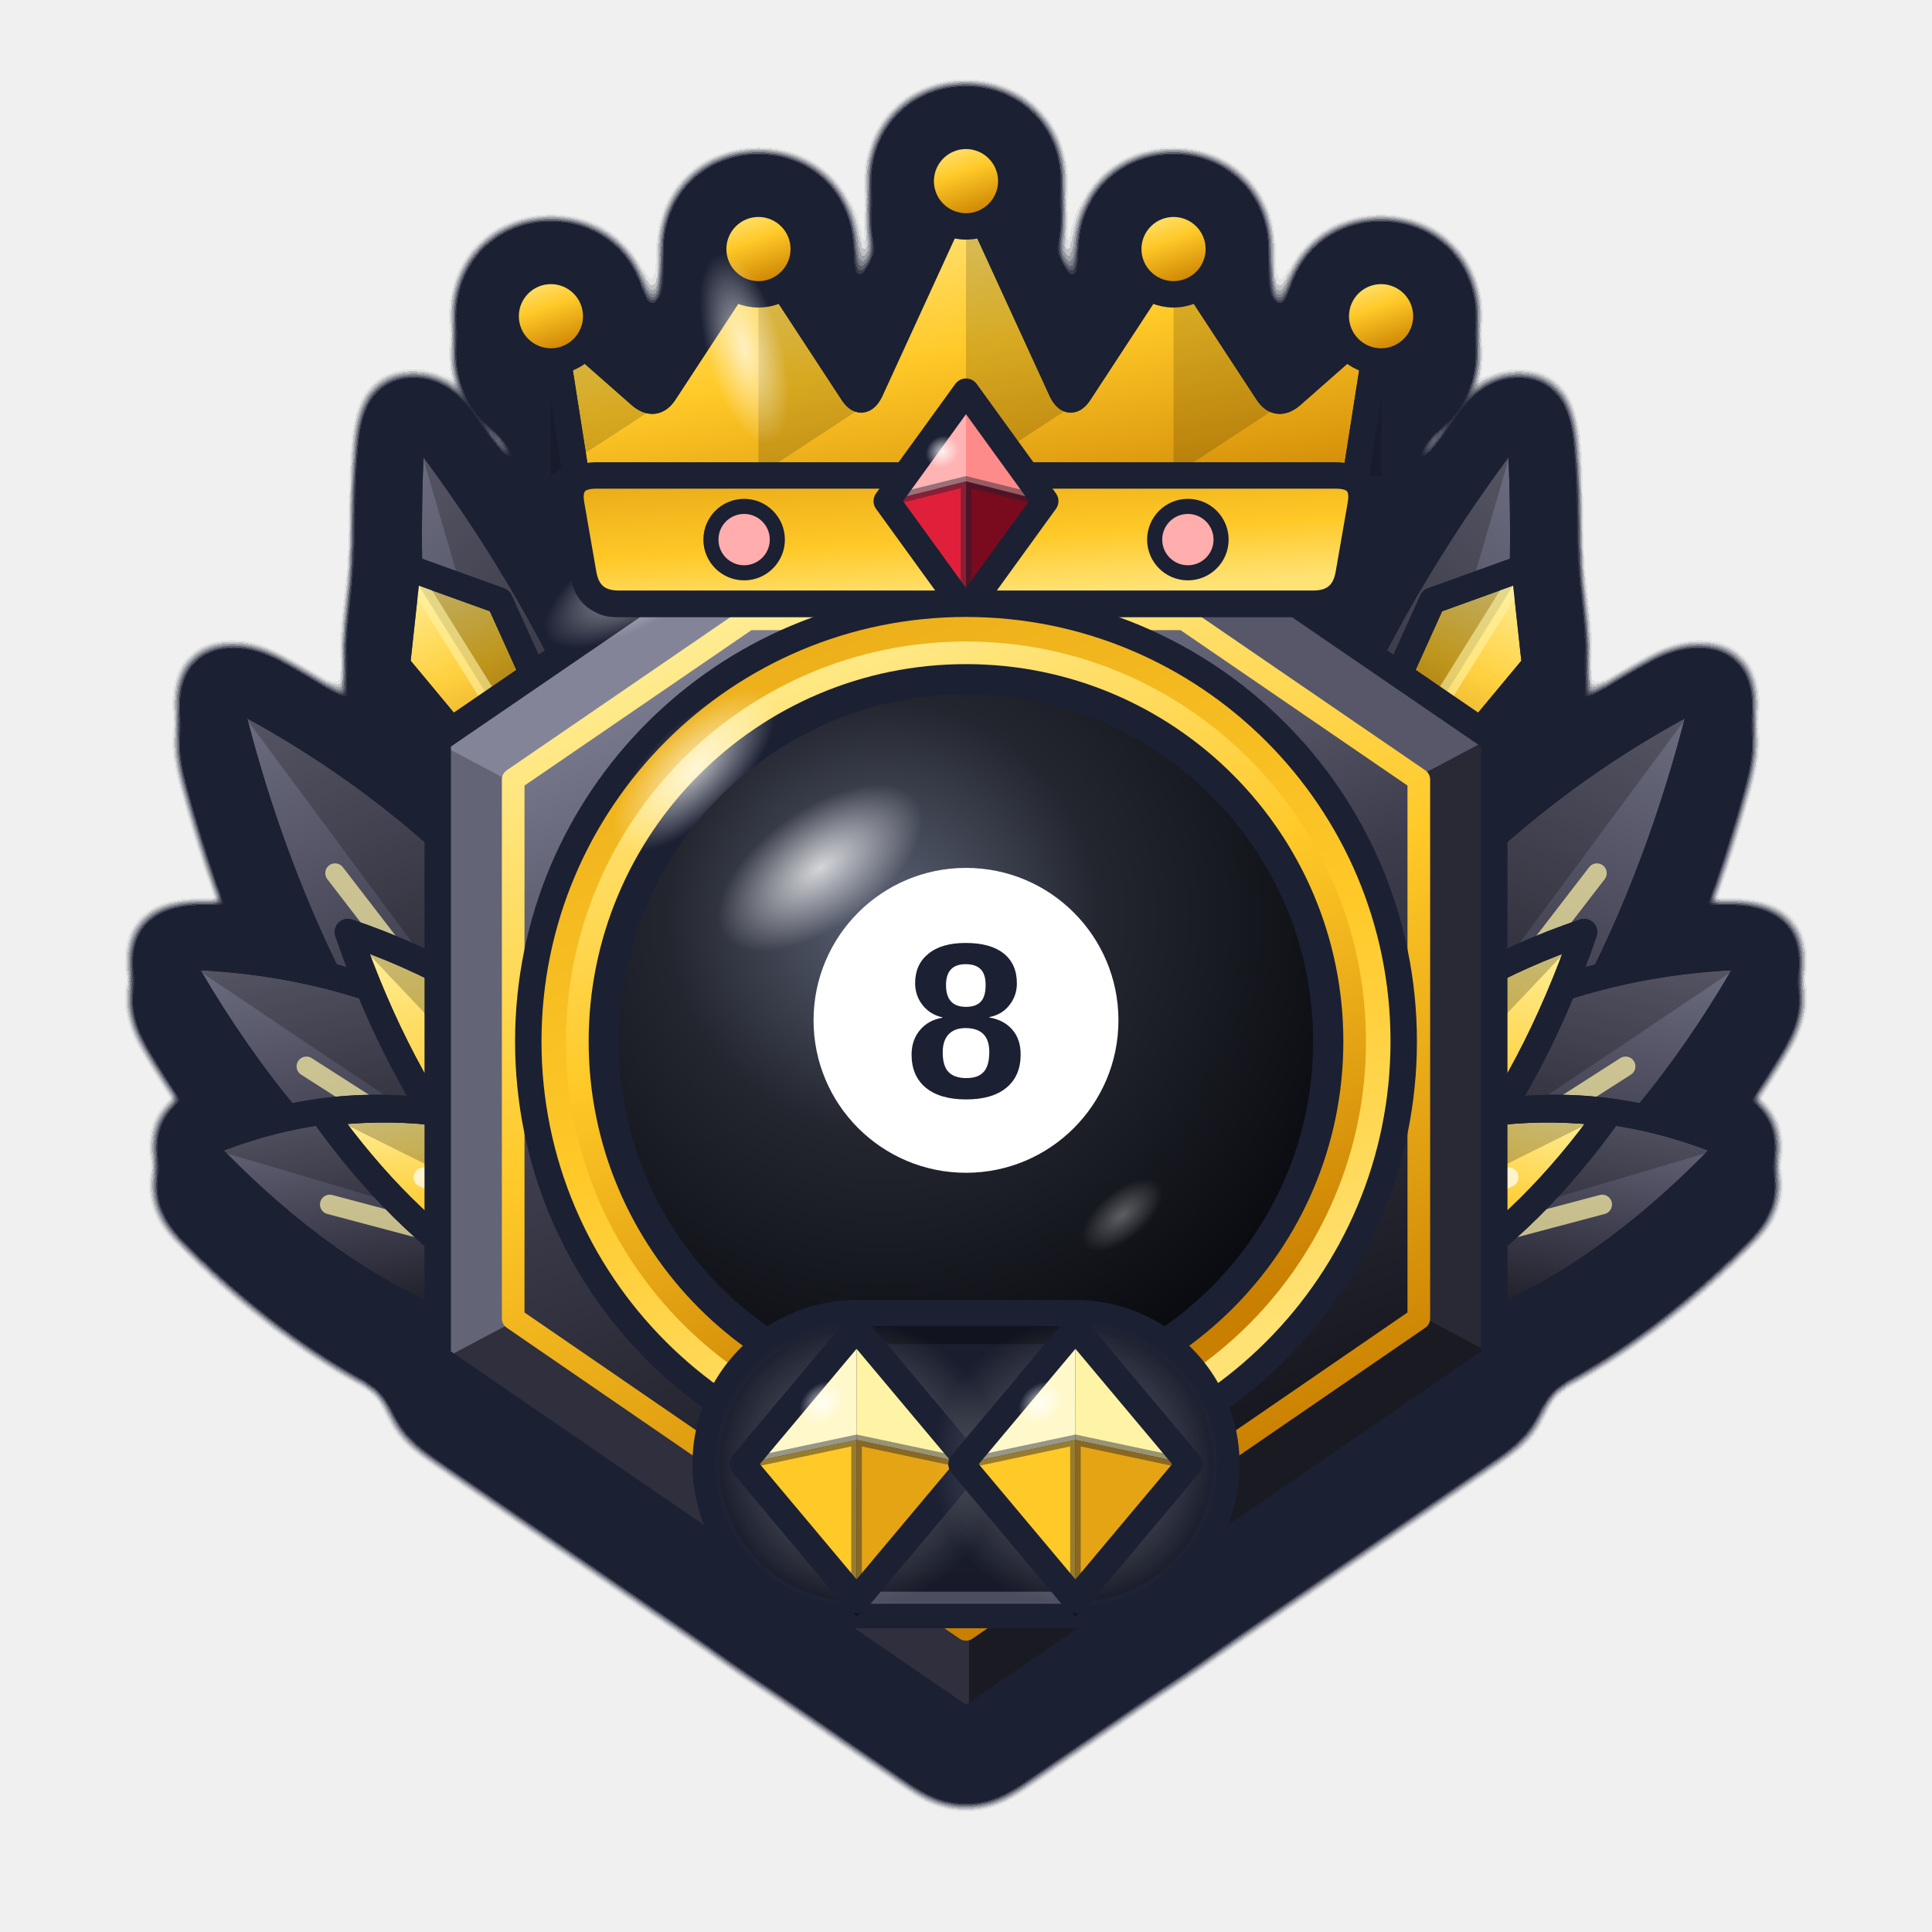
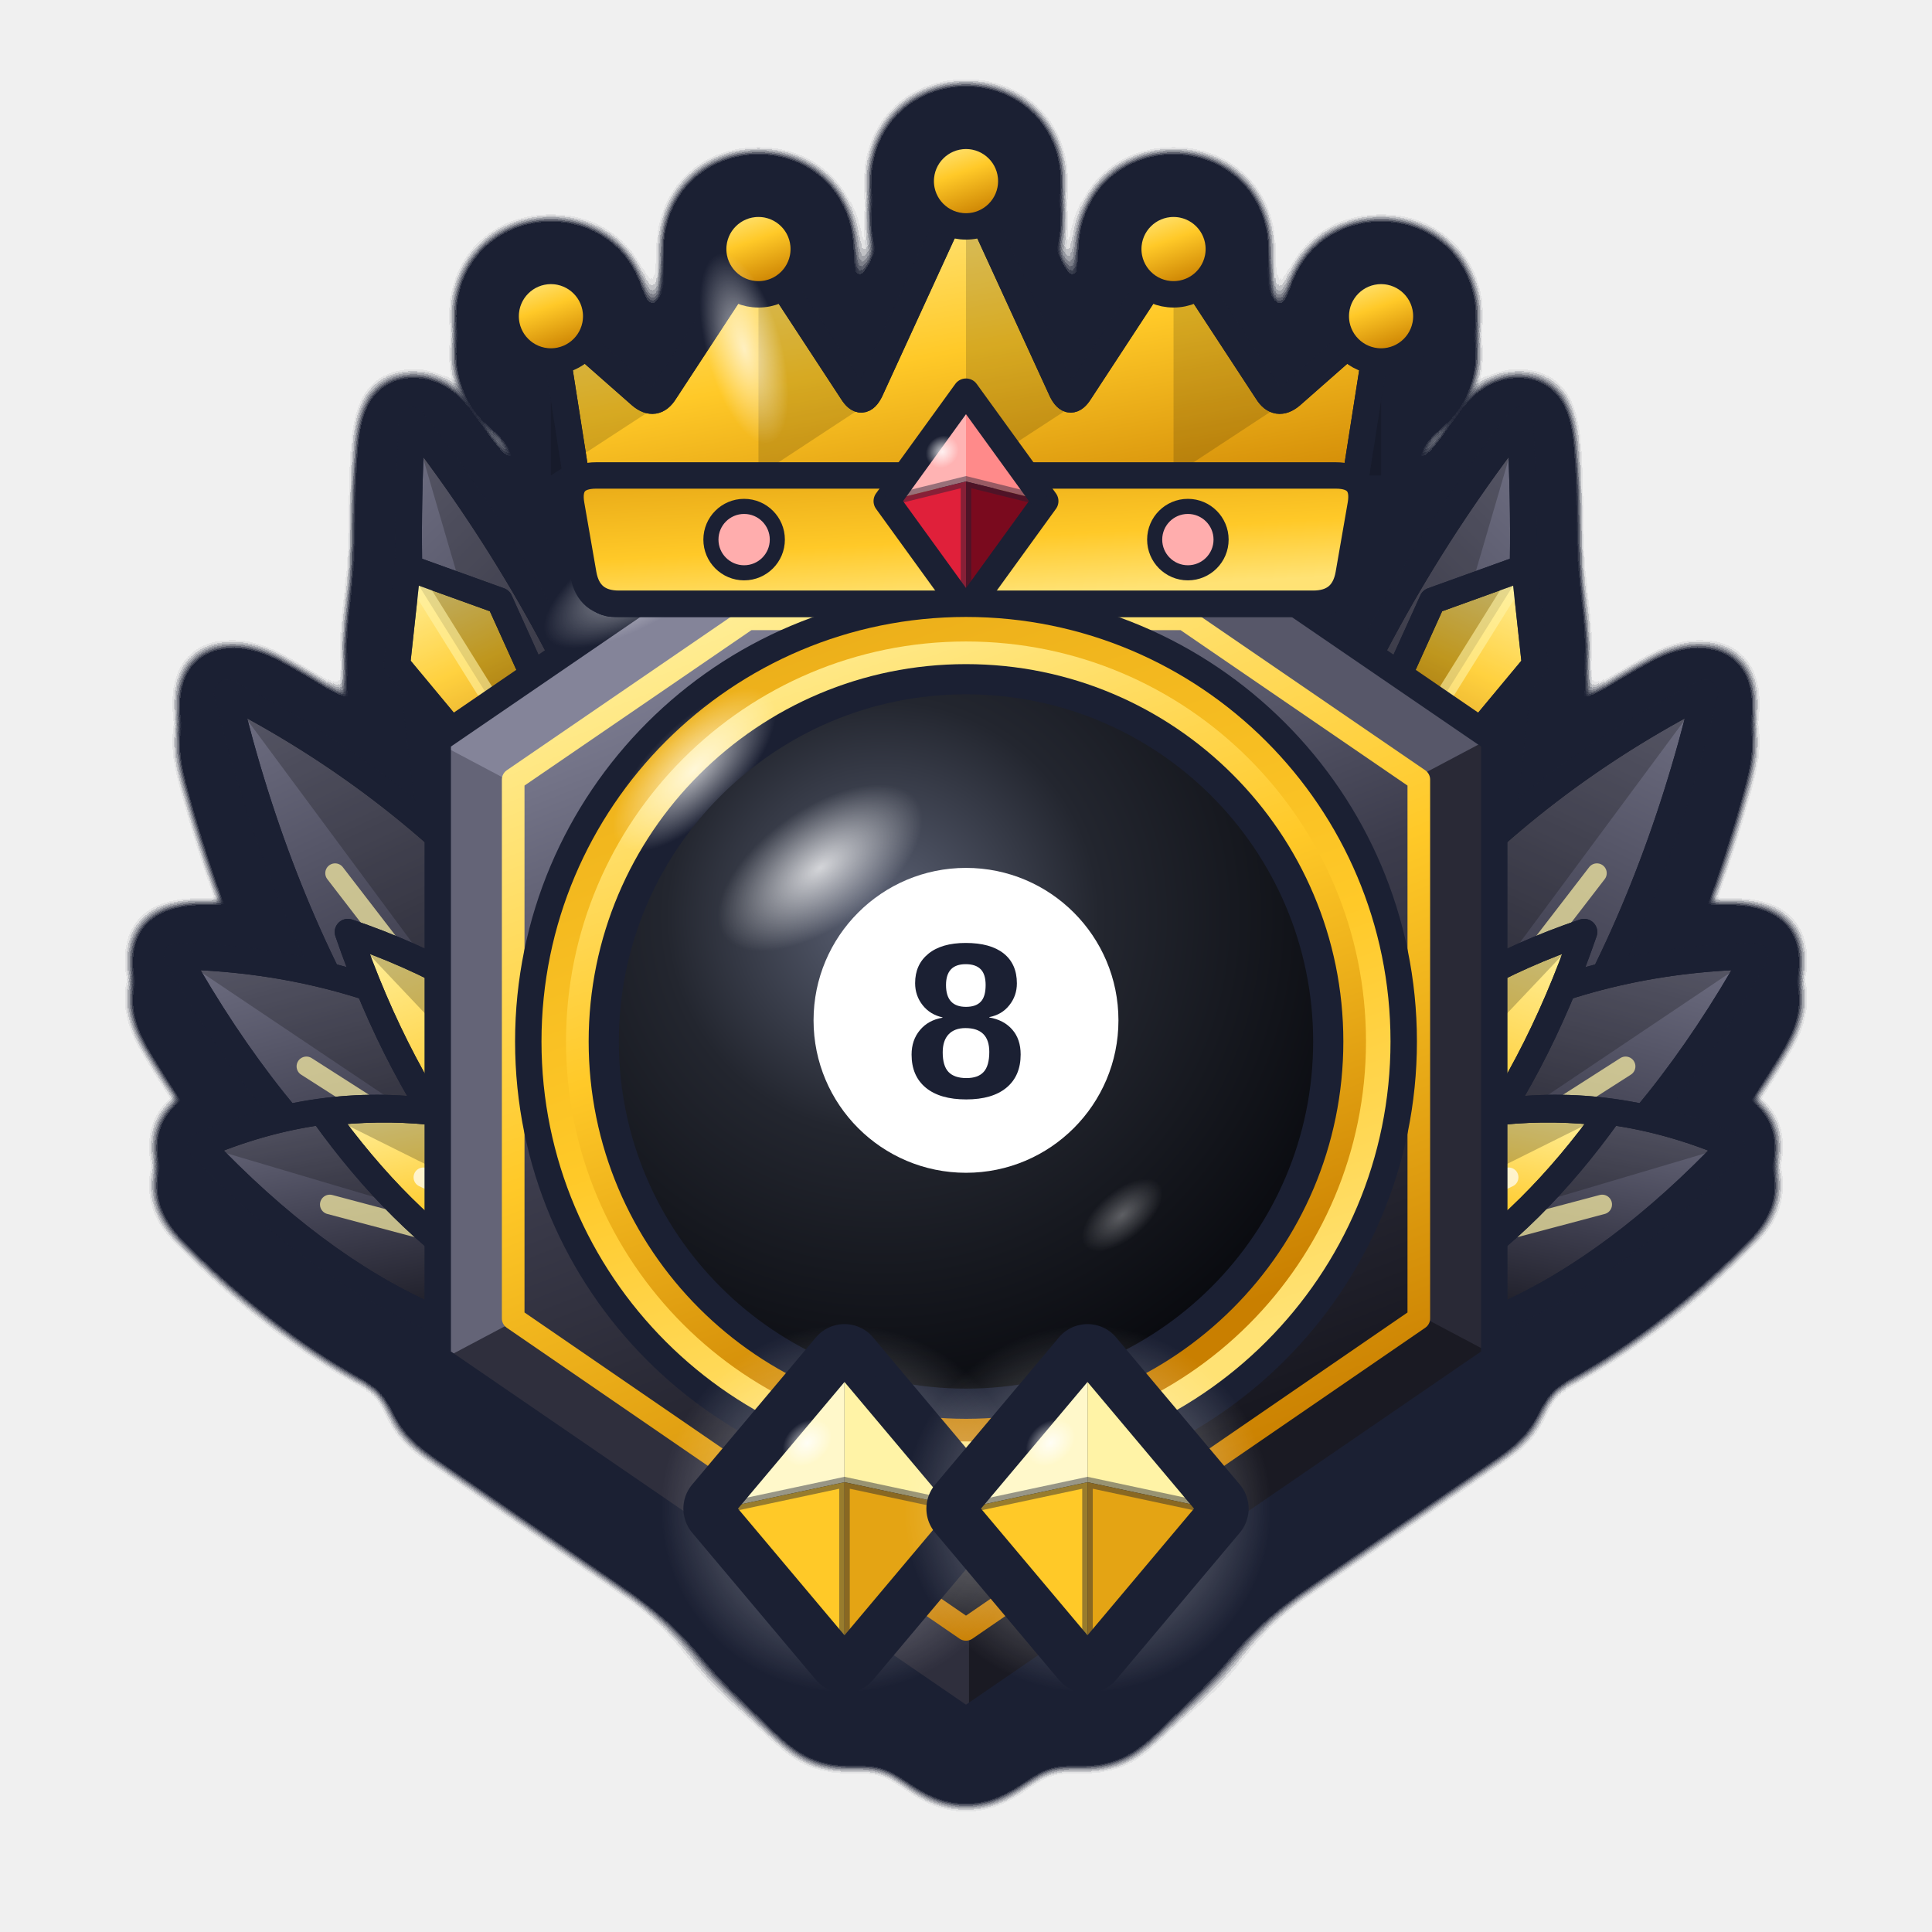
<svg xmlns="http://www.w3.org/2000/svg" width="512" height="512" viewBox="0 0 256 256">
  <defs>
    <linearGradient id="blue" x1="0" y1="0" x2="0.35" y2="1">
      <stop offset="0" stop-color="#9ED3FF" />
      <stop offset="0.45" stop-color="#3B9BFF" />
      <stop offset="1" stop-color="#1F6BD0" />
    </linearGradient>
    <linearGradient id="green" x1="0" y1="0" x2="0.35" y2="1">
      <stop offset="0" stop-color="#A8F5BE" />
      <stop offset="0.45" stop-color="#3DD66B" />
      <stop offset="1" stop-color="#1E9E47" />
    </linearGradient>
    <linearGradient id="red" x1="0" y1="0" x2="0.35" y2="1">
      <stop offset="0" stop-color="#FFA3A3" />
      <stop offset="0.45" stop-color="#FF4D4D" />
      <stop offset="1" stop-color="#C9283A" />
    </linearGradient>
    <linearGradient id="gold" x1="0" y1="0" x2="0.35" y2="1">
      <stop offset="0" stop-color="#FFF1A0" />
      <stop offset="0.45" stop-color="#FFC928" />
      <stop offset="1" stop-color="#DB8E00" />
    </linearGradient>
    <linearGradient id="wood" x1="0" y1="0" x2="0.35" y2="1">
      <stop offset="0" stop-color="#FFD9A0" />
      <stop offset="0.45" stop-color="#E7A35C" />
      <stop offset="1" stop-color="#A8622A" />
    </linearGradient>
    <linearGradient id="darkwood" x1="0" y1="0" x2="0.35" y2="1">
      <stop offset="0" stop-color="#C07A45" />
      <stop offset="0.45" stop-color="#8A4B22" />
      <stop offset="1" stop-color="#5E3014" />
    </linearGradient>
    <linearGradient id="white" x1="0" y1="0" x2="0.35" y2="1">
      <stop offset="0" stop-color="#FFFFFF" />
      <stop offset="0.45" stop-color="#F4F8FF" />
      <stop offset="1" stop-color="#C9D6EA" />
    </linearGradient>
    <linearGradient id="grey" x1="0" y1="0" x2="0.35" y2="1">
      <stop offset="0" stop-color="#E4E9F2" />
      <stop offset="0.45" stop-color="#AEB8C8" />
      <stop offset="1" stop-color="#7B869A" />
    </linearGradient>
    <linearGradient id="steel" x1="0" y1="0" x2="0.35" y2="1">
      <stop offset="0" stop-color="#D8E6F7" />
      <stop offset="0.45" stop-color="#9FB2CC" />
      <stop offset="1" stop-color="#6A7D98" />
    </linearGradient>
    <linearGradient id="cloth" x1="0" y1="0" x2="0.35" y2="1">
      <stop offset="0" stop-color="#6FE08E" />
      <stop offset="0.45" stop-color="#2FA24F" />
      <stop offset="1" stop-color="#1C7A37" />
    </linearGradient>
    <linearGradient id="sad" x1="0" y1="0" x2="0.35" y2="1">
      <stop offset="0" stop-color="#C4D4EE" />
      <stop offset="0.45" stop-color="#8EA3C7" />
      <stop offset="1" stop-color="#5E7299" />
    </linearGradient>
    <linearGradient id="purple" x1="0" y1="0" x2="0.35" y2="1">
      <stop offset="0" stop-color="#D7B8FF" />
      <stop offset="0.45" stop-color="#A259FF" />
      <stop offset="1" stop-color="#6E2FD0" />
    </linearGradient>
    <radialGradient id="shine" cx="0.5" cy="0.5" r="0.5">
      <stop offset="0" stop-color="#FFFFFF" stop-opacity="0.9" />
      <stop offset="1" stop-color="#FFFFFF" stop-opacity="0" />
    </radialGradient>
    <filter id="ink" x="-30%" y="-30%" width="160%" height="160%" color-interpolation-filters="sRGB">
      <feGaussianBlur in="SourceAlpha" stdDeviation="6.92" result="blur" />
      <feComponentTransfer in="blur" result="grown">
        <feFuncA type="linear" slope="7" intercept="-0.35" />
      </feComponentTransfer>
      <feOffset in="grown" dy="6" result="lip" />
      <feMerge result="both">
        <feMergeNode in="lip" />
        <feMergeNode in="grown" />
      </feMerge>
      <feFlood flood-color="#1B2033" />
      <feComposite in2="both" operator="in" result="outline" />
      <feMerge>
        <feMergeNode in="outline" />
        <feMergeNode in="SourceGraphic" />
      </feMerge>
    </filter>
  </defs>
  <defs>
    <filter id="badgeInk" x="-20%" y="-20%" width="140%" height="140%" color-interpolation-filters="sRGB">
      <feGaussianBlur in="SourceAlpha" stdDeviation="3.2" result="blur" />
      <feComponentTransfer in="blur" result="grown">
        <feFuncA type="linear" slope="40" intercept="-0.716" />
      </feComponentTransfer>
      <feOffset in="grown" dy="5" result="lip" />
      <feMerge result="both">
        <feMergeNode in="lip" />
        <feMergeNode in="grown" />
      </feMerge>
      <feFlood flood-color="#1B2033" />
      <feComposite in2="both" operator="in" result="outline" />
      <feMerge>
        <feMergeNode in="outline" />
        <feMergeNode in="SourceGraphic" />
      </feMerge>
    </filter>
  </defs>
  <defs>
    <linearGradient id="m" x1="0" y1="0" x2="0.35" y2="1">
      <stop offset="0.00" stop-color="#8C8CA2" />
      <stop offset="0.50" stop-color="#3C3C4C" />
      <stop offset="1.00" stop-color="#14141C" />
    </linearGradient>
    <linearGradient id="r" x1="0" y1="0" x2="0.35" y2="1">
      <stop offset="0.00" stop-color="#2A2A36" />
      <stop offset="0.60" stop-color="#3C3C4C" />
      <stop offset="1.00" stop-color="#6C6C80" />
    </linearGradient>
    <linearGradient id="w" x1="0" y1="0" x2="0.35" y2="1">
      <stop offset="0.00" stop-color="#707084" />
      <stop offset="0.55" stop-color="#3C3C4C" />
      <stop offset="1.00" stop-color="#14141C" />
    </linearGradient>
    <linearGradient id="c" x1="0" y1="0" x2="0.3" y2="1">
      <stop offset="0.00" stop-color="#BABAC7" />
      <stop offset="0.55" stop-color="#606073" />
      <stop offset="1.00" stop-color="#3C3C4C" />
    </linearGradient>
    <linearGradient id="s" x1="0" y1="0" x2="0.2" y2="1">
      <stop offset="0.00" stop-color="#FFFFFF" />
      <stop offset="0.50" stop-color="#BABAC7" />
      <stop offset="1.00" stop-color="#747488" />
    </linearGradient>
    <linearGradient id="g" x1="0" y1="0" x2="0.35" y2="1">
      <stop offset="0.00" stop-color="#FFF3A6" />
      <stop offset="0.50" stop-color="#FFC928" />
      <stop offset="1.00" stop-color="#C97F00" />
    </linearGradient>
    <linearGradient id="gr" x1="0" y1="0" x2="0.35" y2="1">
      <stop offset="0.00" stop-color="#E7A816" />
      <stop offset="0.60" stop-color="#FFC928" />
      <stop offset="1.00" stop-color="#FFE274" />
    </linearGradient>
    <radialGradient id="ball" cx="0.38" cy="0.32" r="0.78">
      <stop offset="0" stop-color="#5C6275" />
      <stop offset="0.4" stop-color="#23262F" />
      <stop offset="1" stop-color="#06070B" />
    </radialGradient>
  </defs>
  <g filter="url(#badgeInk)">
    <path d="M79.8 173.7 Q50.8 122.0 54.6 55.7 Q91.9 103.7 96.2 166.3 Z" fill="url(#w)" stroke="#1B2033" stroke-width="3.5" stroke-linejoin="round" />
    <path d="M88.0 170.0 L96.2 166.3 Q91.9 103.7 54.6 55.7 Z" fill="#000000" opacity="0.22" />
    <path d="M82.5 156.9 L61.5 88.8" fill="none" stroke="#FFF3A6" stroke-width="2.6" stroke-linecap="round" stroke-linejoin="round" opacity="0.7" />
    <path d="M79.8 173.7 Q50.8 122.0 54.6 55.7 Q91.9 103.7 96.2 166.3 Z" fill="none" stroke="#1B2033" stroke-width="3.5" stroke-linejoin="round" />
    <path d="M81.7 176.5 Q43.4 147.1 30.1 91.8 Q74.7 114.7 94.3 163.5 Z" fill="url(#w)" stroke="#1B2033" stroke-width="3.5" stroke-linejoin="round" />
    <path d="M88.0 170.0 L94.3 163.5 Q74.7 114.7 30.1 91.8 Z" fill="#000000" opacity="0.22" />
    <path d="M79.9 161.8 L44.4 115.7" fill="none" stroke="#FFF3A6" stroke-width="2.6" stroke-linecap="round" stroke-linejoin="round" opacity="0.7" />
    <path d="M81.7 176.5 Q43.4 147.1 30.1 91.8 Q74.7 114.7 94.3 163.5 Z" fill="none" stroke="#1B2033" stroke-width="3.5" stroke-linejoin="round" />
    <path d="M84.6 178.3 Q47.3 169.2 23.5 126.7 Q64.2 127.5 91.4 161.7 Z" fill="url(#w)" stroke="#1B2033" stroke-width="3.5" stroke-linejoin="round" />
    <path d="M88.0 170.0 L91.4 161.7 Q64.2 127.5 23.5 126.7 Z" fill="#000000" opacity="0.22" />
    <path d="M79.7 166.3 L40.6 141.3" fill="none" stroke="#FFF3A6" stroke-width="2.6" stroke-linecap="round" stroke-linejoin="round" opacity="0.7" />
    <path d="M84.6 178.3 Q47.3 169.2 23.5 126.7 Q64.2 127.5 91.4 161.7 Z" fill="none" stroke="#1B2033" stroke-width="3.5" stroke-linejoin="round" />
    <path d="M87.7 179.0 Q56.5 183.4 26.6 151.8 Q58.1 138.4 88.3 161.0 Z" fill="url(#w)" stroke="#1B2033" stroke-width="3.5" stroke-linejoin="round" />
    <path d="M88.0 170.0 L88.3 161.0 Q58.1 138.4 26.6 151.8 Z" fill="#000000" opacity="0.22" />
    <path d="M80.6 169.4 L43.7 159.6" fill="none" stroke="#FFF3A6" stroke-width="2.6" stroke-linecap="round" stroke-linejoin="round" opacity="0.7" />
    <path d="M87.7 179.0 Q56.5 183.4 26.6 151.8 Q58.1 138.4 88.3 161.0 Z" fill="none" stroke="#1B2033" stroke-width="3.5" stroke-linejoin="round" />
    <path d="M86.3 175.3 Q64.0 146.6 64.7 104.6 Q92.6 130.1 97.7 168.7 Z" fill="url(#g)" stroke="#1B2033" stroke-width="3.5" stroke-linejoin="round" />
    <path d="M92.0 172.0 L97.7 168.7 Q92.6 130.1 64.7 104.6 Z" fill="#000000" opacity="0.22" />
    <path d="M87.9 164.4 L70.8 124.4" fill="none" stroke="#FFFFFF" stroke-width="2.6" stroke-linecap="round" stroke-linejoin="round" opacity="0.7" />
    <path d="M86.3 175.3 Q64.0 146.6 64.7 104.6 Q92.6 130.1 97.7 168.7 Z" fill="none" stroke="#1B2033" stroke-width="3.5" stroke-linejoin="round" />
    <path d="M87.9 177.2 Q58.9 160.7 46.1 123.5 Q79.2 134.7 96.1 166.8 Z" fill="url(#g)" stroke="#1B2033" stroke-width="3.5" stroke-linejoin="round" />
    <path d="M92.0 172.0 L96.1 166.8 Q79.2 134.7 46.1 123.5 Z" fill="#000000" opacity="0.22" />
    <path d="M85.9 167.0 L57.9 138.4" fill="none" stroke="#FFFFFF" stroke-width="2.6" stroke-linecap="round" stroke-linejoin="round" opacity="0.7" />
    <path d="M87.9 177.2 Q58.9 160.7 46.1 123.5 Q79.2 134.7 96.1 166.8 Z" fill="none" stroke="#1B2033" stroke-width="3.5" stroke-linejoin="round" />
    <path d="M90.2 178.3 Q62.9 175.6 42.8 147.5 Q72.0 143.9 93.8 165.7 Z" fill="url(#g)" stroke="#1B2033" stroke-width="3.5" stroke-linejoin="round" />
    <path d="M92.0 172.0 L93.8 165.7 Q72.0 143.9 42.8 147.5 Z" fill="#000000" opacity="0.22" />
    <path d="M85.8 170.0 L56.1 156.0" fill="none" stroke="#FFFFFF" stroke-width="2.6" stroke-linecap="round" stroke-linejoin="round" opacity="0.7" />
    <path d="M90.2 178.3 Q62.9 175.6 42.8 147.5 Q72.0 143.9 93.8 165.7 Z" fill="none" stroke="#1B2033" stroke-width="3.5" stroke-linejoin="round" />
    <path d="M67.9 106.5 L52.6 88.1 L54.0 75.2 L66.2 79.6 L76.1 101.5 Z" fill="url(#g)" stroke="#1B2033" stroke-width="3.5" stroke-linejoin="round" />
    <path d="M72.0 104.0 L76.1 101.5 L66.2 79.6 L54.0 75.2 Z" fill="#000000" opacity="0.25" />
    <path d="M72.0 104.0 L67.9 106.5 L52.6 88.1 L54.0 75.2 Z" fill="#FFF3A6" opacity="0.18" />
    <path d="M70.6 101.7 L55.8 78.0" fill="none" stroke="#FFF3A6" stroke-width="2.2" stroke-linecap="round" stroke-linejoin="round" opacity="0.6" />
    <path d="M67.9 106.5 L52.6 88.1 L54.0 75.2 L66.2 79.6 L76.1 101.5 Z" fill="none" stroke="#1B2033" stroke-width="3.5" stroke-linejoin="round" />
    <g transform="matrix(-1 0 0 1 256 0)">
      <path d="M79.8 173.7 Q50.8 122.0 54.6 55.7 Q91.9 103.7 96.2 166.3 Z" fill="url(#w)" stroke="#1B2033" stroke-width="3.5" stroke-linejoin="round" />
      <path d="M88.0 170.0 L96.2 166.3 Q91.9 103.7 54.6 55.7 Z" fill="#000000" opacity="0.22" />
      <path d="M82.5 156.9 L61.5 88.8" fill="none" stroke="#FFF3A6" stroke-width="2.6" stroke-linecap="round" stroke-linejoin="round" opacity="0.7" />
      <path d="M79.8 173.7 Q50.8 122.0 54.6 55.7 Q91.9 103.7 96.2 166.3 Z" fill="none" stroke="#1B2033" stroke-width="3.5" stroke-linejoin="round" />
      <path d="M81.7 176.5 Q43.4 147.1 30.1 91.8 Q74.7 114.7 94.3 163.5 Z" fill="url(#w)" stroke="#1B2033" stroke-width="3.5" stroke-linejoin="round" />
      <path d="M88.0 170.0 L94.3 163.5 Q74.7 114.7 30.1 91.8 Z" fill="#000000" opacity="0.22" />
      <path d="M79.9 161.8 L44.4 115.7" fill="none" stroke="#FFF3A6" stroke-width="2.6" stroke-linecap="round" stroke-linejoin="round" opacity="0.7" />
      <path d="M81.7 176.5 Q43.4 147.1 30.1 91.8 Q74.7 114.7 94.3 163.5 Z" fill="none" stroke="#1B2033" stroke-width="3.5" stroke-linejoin="round" />
      <path d="M84.6 178.3 Q47.3 169.2 23.5 126.7 Q64.2 127.5 91.4 161.7 Z" fill="url(#w)" stroke="#1B2033" stroke-width="3.5" stroke-linejoin="round" />
      <path d="M88.0 170.0 L91.4 161.7 Q64.2 127.5 23.5 126.7 Z" fill="#000000" opacity="0.22" />
      <path d="M79.7 166.3 L40.6 141.3" fill="none" stroke="#FFF3A6" stroke-width="2.6" stroke-linecap="round" stroke-linejoin="round" opacity="0.7" />
      <path d="M84.6 178.3 Q47.3 169.2 23.5 126.7 Q64.2 127.5 91.4 161.7 Z" fill="none" stroke="#1B2033" stroke-width="3.5" stroke-linejoin="round" />
      <path d="M87.7 179.0 Q56.5 183.4 26.6 151.8 Q58.1 138.4 88.3 161.0 Z" fill="url(#w)" stroke="#1B2033" stroke-width="3.5" stroke-linejoin="round" />
      <path d="M88.0 170.0 L88.3 161.0 Q58.1 138.4 26.6 151.8 Z" fill="#000000" opacity="0.22" />
      <path d="M80.6 169.4 L43.7 159.6" fill="none" stroke="#FFF3A6" stroke-width="2.6" stroke-linecap="round" stroke-linejoin="round" opacity="0.7" />
      <path d="M87.7 179.0 Q56.5 183.4 26.6 151.8 Q58.1 138.4 88.3 161.0 Z" fill="none" stroke="#1B2033" stroke-width="3.5" stroke-linejoin="round" />
      <path d="M86.3 175.3 Q64.0 146.6 64.7 104.6 Q92.6 130.1 97.7 168.7 Z" fill="url(#g)" stroke="#1B2033" stroke-width="3.5" stroke-linejoin="round" />
      <path d="M92.0 172.0 L97.7 168.7 Q92.6 130.1 64.7 104.6 Z" fill="#000000" opacity="0.22" />
      <path d="M87.9 164.4 L70.8 124.4" fill="none" stroke="#FFFFFF" stroke-width="2.6" stroke-linecap="round" stroke-linejoin="round" opacity="0.7" />
      <path d="M86.3 175.3 Q64.0 146.6 64.7 104.6 Q92.6 130.1 97.7 168.7 Z" fill="none" stroke="#1B2033" stroke-width="3.5" stroke-linejoin="round" />
      <path d="M87.9 177.2 Q58.9 160.7 46.1 123.5 Q79.2 134.7 96.1 166.8 Z" fill="url(#g)" stroke="#1B2033" stroke-width="3.5" stroke-linejoin="round" />
      <path d="M92.0 172.0 L96.1 166.8 Q79.2 134.7 46.1 123.5 Z" fill="#000000" opacity="0.22" />
      <path d="M85.9 167.0 L57.9 138.4" fill="none" stroke="#FFFFFF" stroke-width="2.6" stroke-linecap="round" stroke-linejoin="round" opacity="0.7" />
      <path d="M87.9 177.2 Q58.9 160.7 46.1 123.5 Q79.2 134.7 96.1 166.8 Z" fill="none" stroke="#1B2033" stroke-width="3.5" stroke-linejoin="round" />
      <path d="M90.2 178.3 Q62.9 175.6 42.8 147.5 Q72.0 143.9 93.8 165.7 Z" fill="url(#g)" stroke="#1B2033" stroke-width="3.5" stroke-linejoin="round" />
      <path d="M92.0 172.0 L93.8 165.7 Q72.0 143.9 42.8 147.5 Z" fill="#000000" opacity="0.22" />
      <path d="M85.8 170.0 L56.1 156.0" fill="none" stroke="#FFFFFF" stroke-width="2.6" stroke-linecap="round" stroke-linejoin="round" opacity="0.7" />
      <path d="M90.2 178.3 Q62.9 175.6 42.8 147.5 Q72.0 143.9 93.8 165.7 Z" fill="none" stroke="#1B2033" stroke-width="3.5" stroke-linejoin="round" />
      <path d="M67.9 106.5 L52.6 88.1 L54.0 75.2 L66.2 79.6 L76.1 101.5 Z" fill="url(#g)" stroke="#1B2033" stroke-width="3.5" stroke-linejoin="round" />
      <path d="M72.0 104.0 L76.1 101.5 L66.2 79.6 L54.0 75.2 Z" fill="#000000" opacity="0.25" />
      <path d="M72.0 104.0 L67.9 106.5 L52.6 88.1 L54.0 75.2 Z" fill="#FFF3A6" opacity="0.18" />
      <path d="M70.6 101.7 L55.8 78.0" fill="none" stroke="#FFF3A6" stroke-width="2.2" stroke-linecap="round" stroke-linejoin="round" opacity="0.6" />
      <path d="M67.9 106.5 L52.6 88.1 L54.0 75.2 L66.2 79.6 L76.1 101.5 Z" fill="none" stroke="#1B2033" stroke-width="3.5" stroke-linejoin="round" />
    </g>
    <path d="M96.0 72.0 L160.0 72.0 L156.9 82.0 L99.1 82.0 Z" fill="#78788C" stroke="#78788C" stroke-width="0.8" />
    <path d="M160.0 72.0 L198.0 98.0 L188.0 103.3 L156.9 82.0 Z" fill="#575769" stroke="#575769" stroke-width="0.8" />
    <path d="M198.0 98.0 L198.0 180.0 L188.0 174.7 L188.0 103.3 Z" fill="#292936" stroke="#292936" stroke-width="0.8" />
    <path d="M198.0 180.0 L128.0 228.0 L128.0 215.9 L188.0 174.7 Z" fill="#1A1A23" stroke="#1A1A23" stroke-width="0.8" />
    <path d="M128.0 228.0 L58.0 180.0 L68.0 174.7 L128.0 215.9 Z" fill="#2F2F3D" stroke="#2F2F3D" stroke-width="0.8" />
    <path d="M58.0 180.0 L58.0 98.0 L68.0 103.3 L68.0 174.7 Z" fill="#646477" stroke="#646477" stroke-width="0.8" />
    <path d="M58.0 98.0 L96.0 72.0 L99.1 82.0 L68.0 103.3 Z" fill="#848499" stroke="#848499" stroke-width="0.8" />
    <path d="M99.1 82.0 L156.9 82.0 L188.0 103.3 L188.0 174.7 L128.0 215.9 L68.0 174.7 L68.0 103.3 Z" fill="url(#m)" />
    <path d="M99.1 82.0 L156.9 82.0 L188.0 103.3 L188.0 174.7 L128.0 215.9 L68.0 174.7 L68.0 103.3 Z" fill="none" stroke="#1B2033" stroke-width="1.6" stroke-opacity="0.45" stroke-linejoin="round" />
    <path d="M96.0 72.0 L160.0 72.0 L198.0 98.0 L198.0 180.0 L128.0 228.0 L58.0 180.0 L58.0 98.0 Z" fill="none" stroke="#1B2033" stroke-width="3.5" stroke-linejoin="round" />
    <ellipse cx="86" cy="76" rx="16" ry="6" fill="url(#shine)" opacity="0.75" transform="rotate(-32 86 76)" />
    <path d="M99.1 82.0 L156.9 82.0 L188.0 103.3 L188.0 174.7 L128.0 215.9 L68.0 174.7 L68.0 103.3 Z" fill="none" stroke="url(#g)" stroke-width="3" stroke-linejoin="round" />
    <path d="M81.5 80.0 Q79.0 80.0 78.6 77.5 L73.4 44.4 Q73.0 41.9 74.9 43.6 L84.9 52.4 Q86.8 54.0 88.1 51.9 L99.1 35.1 Q100.5 33.0 101.9 35.1 L112.9 51.9 Q114.2 54.0 115.3 51.8 L127.0 26.3 Q128.0 24.0 129.0 26.3 L140.7 51.8 Q141.8 54.0 143.1 51.9 L154.1 35.1 Q155.5 33.0 156.9 35.1 L167.9 51.9 Q169.2 54.0 171.1 52.4 L181.1 43.6 Q183.0 41.9 182.6 44.4 L177.4 77.5 Q177.0 80.0 174.5 80.0 Z" fill="url(#g)" stroke="#1B2033" stroke-width="3.5" stroke-linejoin="round" />
    <path d="M73.0 41.9 L73.0 63.0 L86.8 54.0 Z" fill="#000000" opacity="0.16" />
    <path d="M100.5 33.0 L100.5 63.0 L114.2 54.0 Z" fill="#000000" opacity="0.16" />
    <path d="M128.0 24.0 L128.0 63.0 L141.8 54.0 Z" fill="#000000" opacity="0.16" />
    <path d="M155.5 33.0 L155.5 63.0 L169.2 54.0 Z" fill="#000000" opacity="0.16" />
    <path d="M183.0 41.9 L183.0 63.0 L180.0 63.0 Z" fill="#000000" opacity="0.16" />
    <path d="M81.5 80.0 Q79.0 80.0 78.6 77.5 L73.4 44.4 Q73.0 41.9 74.9 43.6 L84.9 52.4 Q86.8 54.0 88.1 51.9 L99.1 35.1 Q100.5 33.0 101.9 35.1 L112.9 51.9 Q114.2 54.0 115.3 51.8 L127.0 26.3 Q128.0 24.0 129.0 26.3 L140.7 51.8 Q141.8 54.0 143.1 51.9 L154.1 35.1 Q155.5 33.0 156.9 35.1 L167.9 51.9 Q169.2 54.0 171.1 52.4 L181.1 43.6 Q183.0 41.9 182.6 44.4 L177.4 77.5 Q177.0 80.0 174.5 80.0 Z" fill="none" stroke="#1B2033" stroke-width="3.5" stroke-linejoin="round" />
    <circle cx="73.0" cy="41.9" r="6" fill="url(#g)" stroke="#1B2033" stroke-width="3.5" />
    <circle cx="100.5" cy="33.0" r="6" fill="url(#g)" stroke="#1B2033" stroke-width="3.5" />
    <circle cx="128.0" cy="24.0" r="6" fill="url(#g)" stroke="#1B2033" stroke-width="3.5" />
    <circle cx="155.5" cy="33.0" r="6" fill="url(#g)" stroke="#1B2033" stroke-width="3.5" />
    <circle cx="183.0" cy="41.9" r="6" fill="url(#g)" stroke="#1B2033" stroke-width="3.5" />
    <path d="M75.7 66.9 Q75.0 63.0 79.0 63.0 L177.0 63.0 Q181.0 63.0 180.3 66.9 L178.7 76.1 Q178.0 80.0 174.0 80.0 L82.0 80.0 Q78.0 80.0 77.3 76.1 Z" fill="url(#gr)" stroke="#1B2033" stroke-width="3.5" stroke-linejoin="round" />
    <ellipse cx="98.6" cy="46.2" rx="5" ry="13" fill="url(#shine)" opacity="0.75" transform="rotate(-15 98.6 46.2)" />
    <path d="M117.5 66.4 L128.0 51.9 L128.0 63.8 Z" fill="#FFB3B3" />
    <path d="M128.0 51.9 L138.5 66.4 L128.0 63.8 Z" fill="#FF8A8A" />
    <path d="M117.5 66.4 L128.0 63.8 L128.0 80.9 Z" fill="#E0203A" />
    <path d="M128.0 63.8 L138.5 66.4 L128.0 80.9 Z" fill="#7A0A1E" />
    <path d="M128.0 51.9 L138.5 66.4 L128.0 80.9 L117.5 66.4 Z" fill="none" stroke="#1B2033" stroke-width="3.5" stroke-linejoin="round" />
    <path d="M117.5 66.4 L128.0 63.8 L138.5 66.4 M128.0 63.8 L128.0 80.9" fill="none" stroke="#1B2033" stroke-width="1.4" opacity="0.45" />
    <ellipse cx="124.859" cy="59.857" rx="2.303" ry="2.036" fill="url(#shine)" opacity="0.9" transform="rotate(-40 124.8594 59.857)" />
    <circle cx="98.6" cy="71.5" r="4.4" fill="#FFADAD" stroke="#1B2033" stroke-width="2" />
    <circle cx="157.4" cy="71.5" r="4.4" fill="#FFADAD" stroke="#1B2033" stroke-width="2" />
    <circle cx="128" cy="138" r="58" fill="url(#gr)" stroke="#1B2033" stroke-width="3.5" />
    <circle cx="128" cy="138" r="53" fill="url(#g)" />
    <circle cx="128" cy="138" r="50" fill="#1B2033" />
    <ellipse cx="92" cy="102" rx="14" ry="6" fill="url(#shine)" opacity="0.8" transform="rotate(-45 92 102)" />
    <circle cx="128" cy="138" r="46" fill="url(#ball)" />
    <circle cx="128.0" cy="135.2" r="20.2" fill="#FFFFFF" />
    <text x="128.0" y="145.4" font-family="Arial Black, Arial, sans-serif" font-weight="900" font-size="29.3" text-anchor="middle" fill="#1B2033">8</text>
    <ellipse cx="108.68" cy="115.0" rx="15.64" ry="7.82" fill="url(#shine)" opacity="0.85" transform="rotate(-35 108.68 115.0)" />
    <ellipse cx="148.7" cy="161.0" rx="6.44" ry="3.22" fill="url(#shine)" opacity="0.35" transform="rotate(-40 148.7 161.0)" />
    <defs>
-       <linearGradient id="tray" gradientUnits="userSpaceOnUse" x1="0" y1="174.0" x2="0" y2="229.0">
-         <stop offset="0" stop-color="#1A1E2E" />
-         <stop offset="0.55" stop-color="#181B2A" />
-         <stop offset="1" stop-color="#161824" />
-       </linearGradient>
      <radialGradient id="glow">
-         <stop offset="0" stop-color="#FFFFFF" stop-opacity="0.5" />
+         <stop offset="0" stop-color="#FFFFFF" stop-opacity="0.55" />
        <stop offset="1" stop-color="#FFFFFF" stop-opacity="0" />
      </radialGradient>
    </defs>
-     <path d="M113.5 194.0 L142.5 194.0" fill="none" stroke-linecap="round" stroke-linejoin="miter" stroke-miterlimit="4" stroke="#1B2033" stroke-width="43.5" />
-     <path d="M113.5 194.0 L142.5 194.0" fill="none" stroke-linecap="round" stroke-linejoin="miter" stroke-miterlimit="4" stroke="url(#tray)" stroke-width="36.5" />
-     <path d="M113.5 211.7 L142.5 211.7" fill="none" stroke="#8C8CA2" stroke-width="1.6" stroke-opacity="0.45" stroke-linecap="round" />
-     <path d="M113.5 176.9 L142.5 176.9" fill="none" stroke="#000000" stroke-width="2.4" stroke-opacity="0.35" stroke-linecap="round" />
-     <circle cx="113.5" cy="194.0" r="19.0" fill="url(#glow)" opacity="0.8" />
-     <path d="M113.5 178.2 L128.6 196.2 L113.5 214.2 L98.4 196.2 Z" fill="#000000" opacity="0.4" />
-     <path d="M98.4 194.0 L113.5 176.0 L113.5 190.8 Z" fill="#FFF8CA" />
-     <path d="M113.5 176.0 L128.6 194.0 L113.5 190.8 Z" fill="#FFF3A6" />
-     <path d="M98.4 194.0 L113.5 190.8 L113.5 212.0 Z" fill="#FFC928" />
-     <path d="M113.5 190.8 L128.6 194.0 L113.5 212.0 Z" fill="#E4A414" />
-     <path d="M113.5 176.0 L128.6 194.0 L113.5 212.0 L98.4 194.0 Z" fill="none" stroke="#1B2033" stroke-width="3.5" stroke-linejoin="round" />
-     <path d="M98.4 194.0 L113.5 190.8 L128.6 194.0 M113.5 190.8 L113.5 212.0" fill="none" stroke="#1B2033" stroke-width="1.4" opacity="0.45" />
-     <ellipse cx="108.964" cy="185.91" rx="3.326" ry="2.52" fill="url(#shine)" opacity="0.9" transform="rotate(-40 108.964 185.91)" />
-     <circle cx="142.5" cy="194.0" r="19.0" fill="url(#glow)" opacity="0.8" />
-     <path d="M142.5 178.2 L157.6 196.2 L142.5 214.2 L127.4 196.2 Z" fill="#000000" opacity="0.4" />
-     <path d="M127.4 194.0 L142.5 176.0 L142.5 190.8 Z" fill="#FFF8CA" />
-     <path d="M142.5 176.0 L157.6 194.0 L142.5 190.8 Z" fill="#FFF3A6" />
-     <path d="M127.4 194.0 L142.5 190.8 L142.5 212.0 Z" fill="#FFC928" />
-     <path d="M142.5 190.8 L157.6 194.0 L142.5 212.0 Z" fill="#E4A414" />
-     <path d="M142.5 176.0 L157.6 194.0 L142.5 212.0 L127.4 194.0 Z" fill="none" stroke="#1B2033" stroke-width="3.5" stroke-linejoin="round" />
-     <path d="M127.4 194.0 L142.5 190.8 L157.6 194.0 M142.5 190.8 L142.5 212.0" fill="none" stroke="#1B2033" stroke-width="1.4" opacity="0.45" />
-     <ellipse cx="137.964" cy="185.91" rx="3.326" ry="2.52" fill="url(#shine)" opacity="0.9" transform="rotate(-40 137.964 185.91)" />
+     <circle cx="111.9" cy="199.9" r="24.4" fill="url(#glow)" />
+     <path d="M111.9 183.4 L128.3 202.9 L111.9 222.4 L95.5 202.9 Z" fill="#000000" opacity="0.35" />
+     <path d="M111.9 180.4 L128.3 199.9 L111.9 219.4 L95.5 199.9 Z" fill="#1B2033" stroke="#1B2033" stroke-width="9.9" stroke-linejoin="round" />
+     <path d="M95.5 199.9 L111.9 180.4 L111.9 196.4 Z" fill="#FFF8CA" />
+     <path d="M111.9 180.4 L128.3 199.9 L111.9 196.4 Z" fill="#FFF3A6" />
+     <path d="M95.5 199.9 L111.9 196.4 L111.9 219.4 Z" fill="#FFC928" />
+     <path d="M111.9 196.4 L128.3 199.9 L111.9 219.4 Z" fill="#E4A414" />
+     <path d="M111.9 180.4 L128.3 199.9 L111.9 219.4 L95.5 199.9 Z" fill="none" stroke="#1B2033" stroke-width="3.5" stroke-linejoin="round" />
+     <path d="M95.5 199.9 L111.9 196.4 L128.3 199.9 M111.9 196.4 L111.9 219.4" fill="none" stroke="#1B2033" stroke-width="1.4" opacity="0.45" />
+     <ellipse cx="106.974" cy="191.166" rx="3.602" ry="2.729" fill="url(#shine)" opacity="0.9" transform="rotate(-40 106.9739 191.166)" />
+     <circle cx="144.1" cy="199.9" r="24.4" fill="url(#glow)" />
+     <path d="M144.1 183.4 L160.5 202.9 L144.1 222.4 L127.7 202.9 Z" fill="#000000" opacity="0.35" />
+     <path d="M144.1 180.4 L160.5 199.9 L144.1 219.4 L127.7 199.9 Z" fill="#1B2033" stroke="#1B2033" stroke-width="9.9" stroke-linejoin="round" />
+     <path d="M127.7 199.9 L144.1 180.4 L144.1 196.4 Z" fill="#FFF8CA" />
+     <path d="M144.1 180.4 L160.5 199.9 L144.1 196.4 Z" fill="#FFF3A6" />
+     <path d="M127.7 199.9 L144.1 196.4 L144.1 219.4 Z" fill="#FFC928" />
+     <path d="M144.1 196.4 L160.5 199.9 L144.1 219.4 Z" fill="#E4A414" />
+     <path d="M144.1 180.4 L160.5 199.9 L144.1 219.4 L127.7 199.9 Z" fill="none" stroke="#1B2033" stroke-width="3.5" stroke-linejoin="round" />
+     <path d="M127.7 199.9 L144.1 196.4 L160.5 199.9 M144.1 196.4 L144.1 219.4" fill="none" stroke="#1B2033" stroke-width="1.4" opacity="0.45" />
+     <ellipse cx="139.201" cy="191.166" rx="3.602" ry="2.729" fill="url(#shine)" opacity="0.9" transform="rotate(-40 139.2012 191.166)" />
  </g>
</svg>
